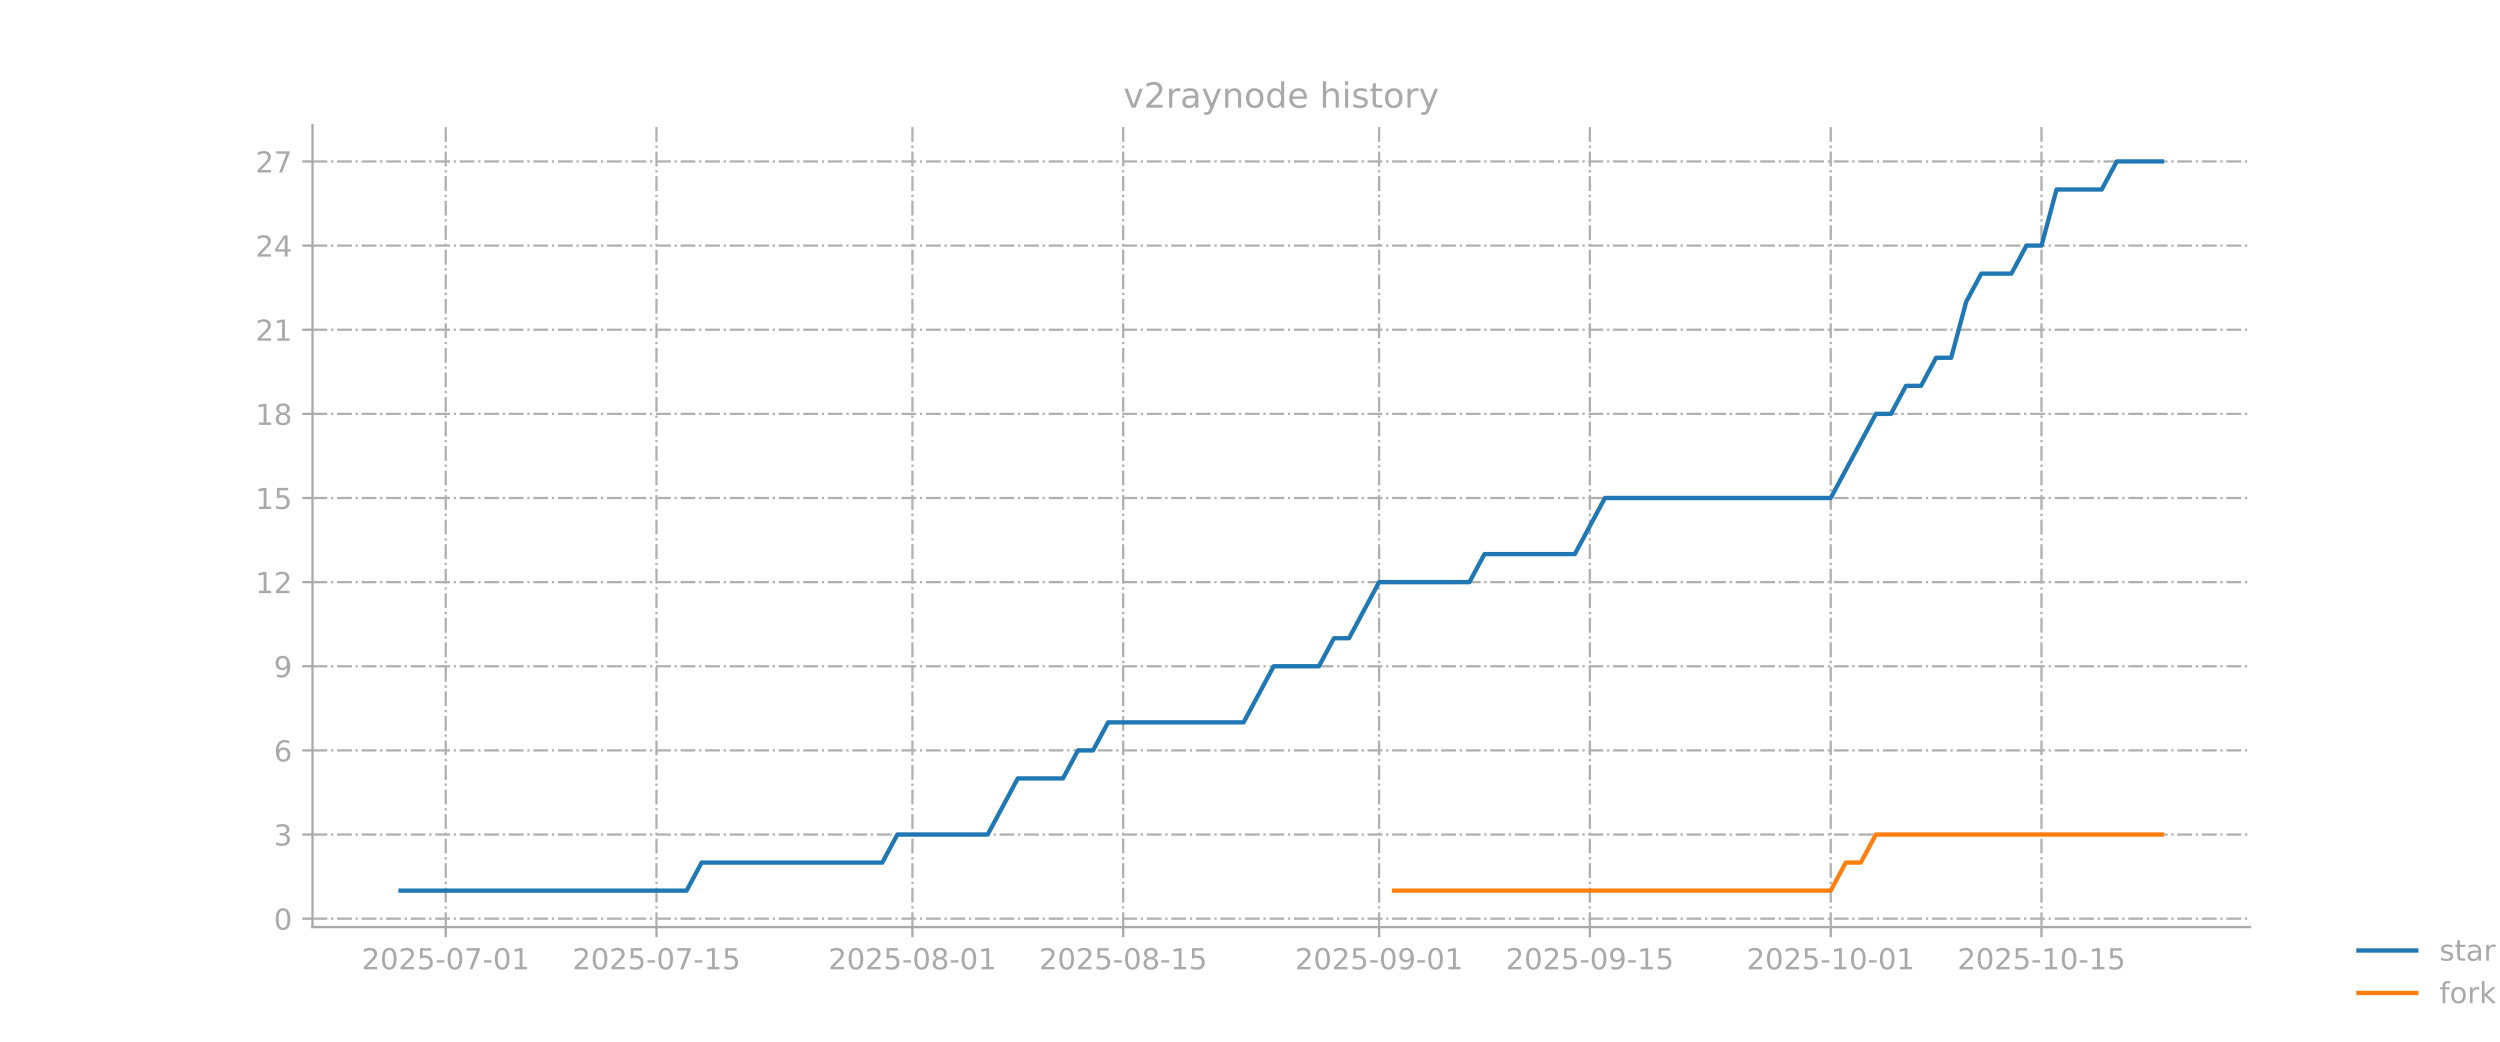
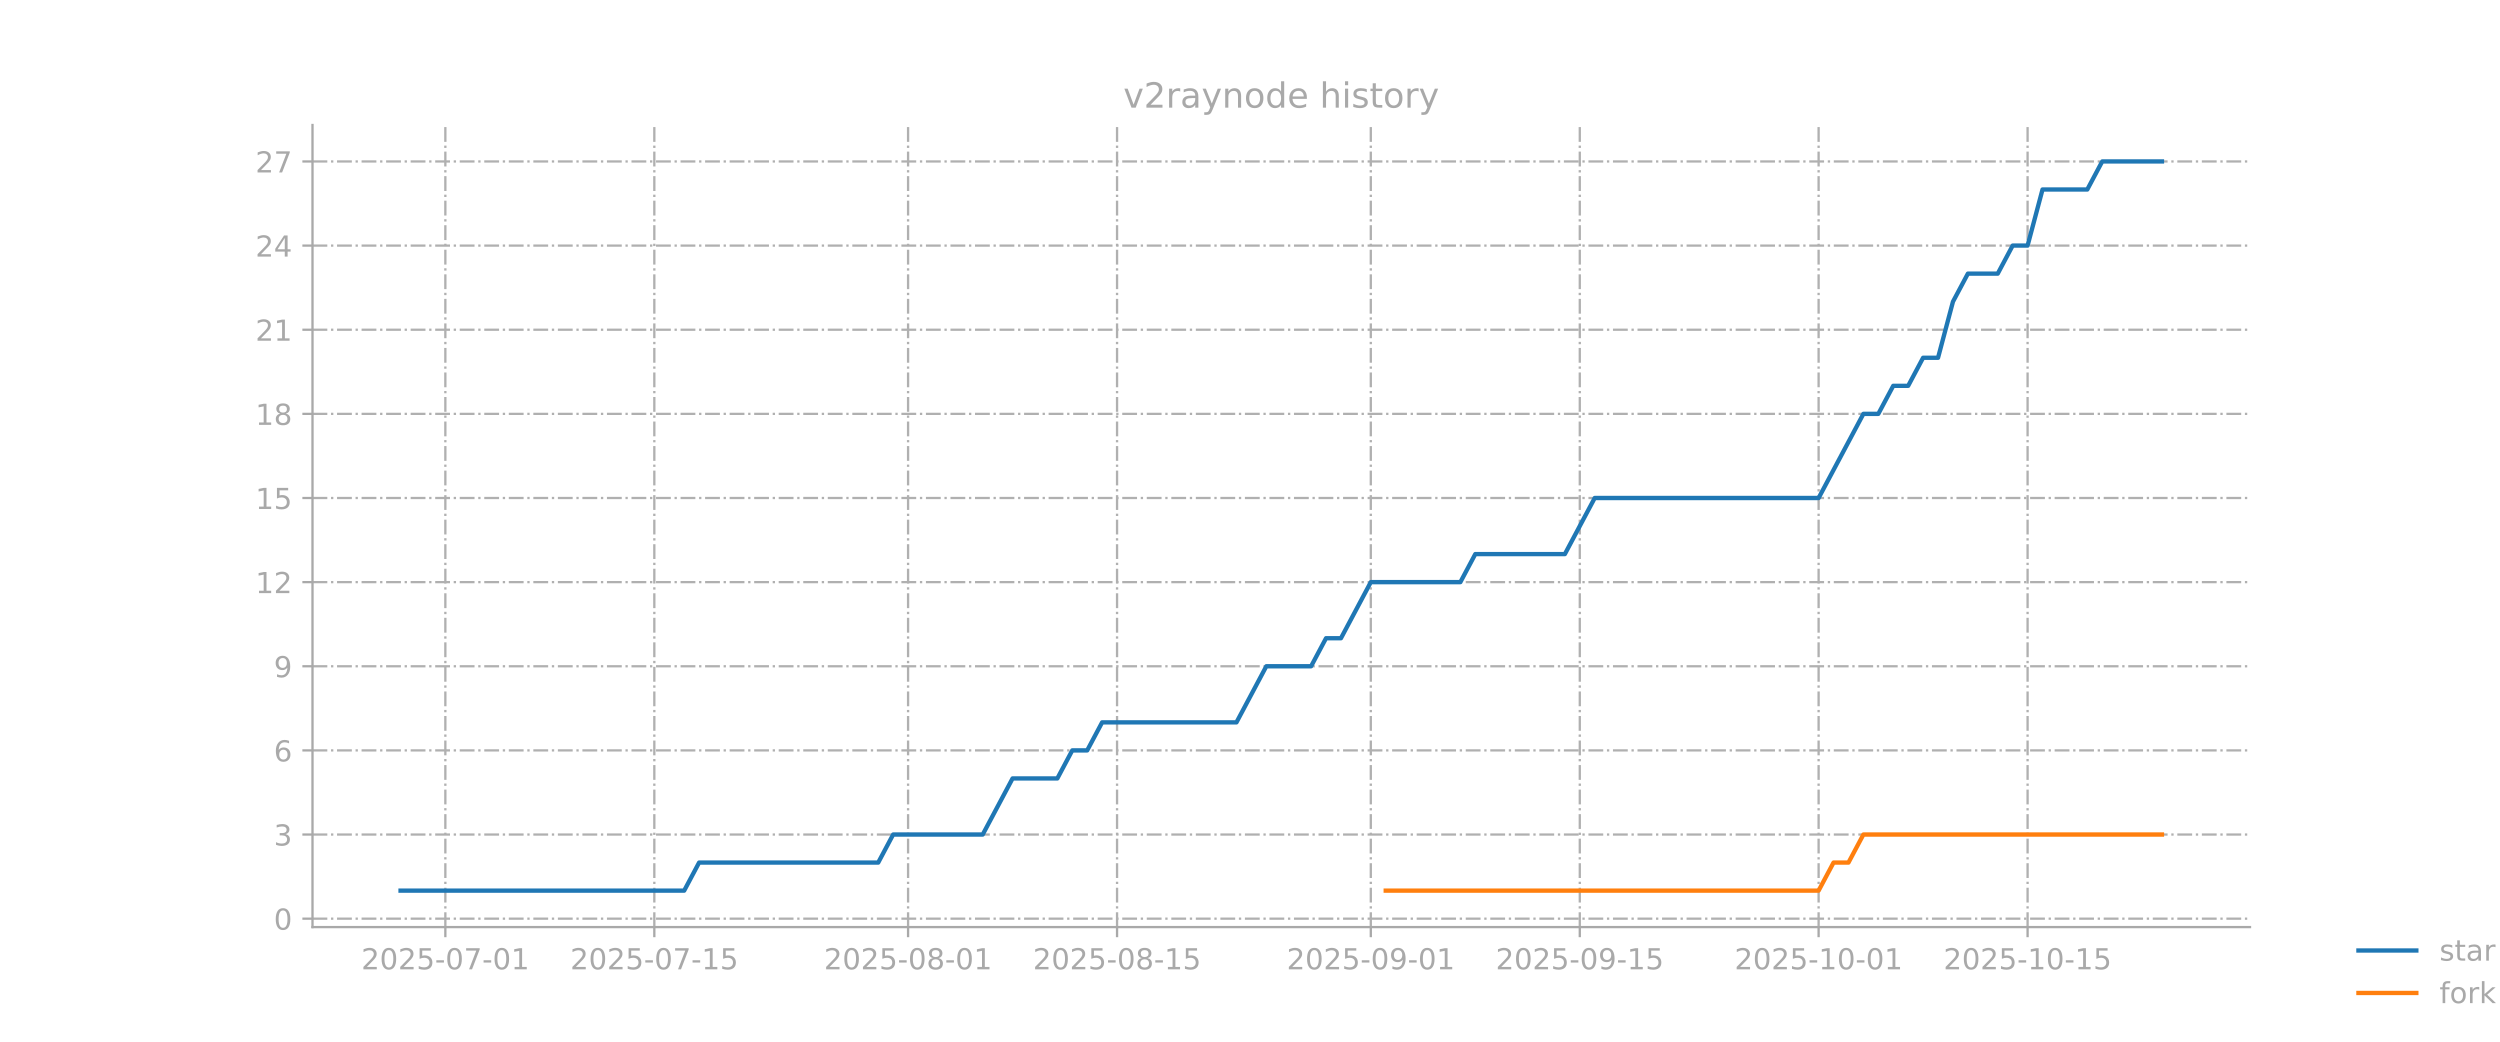
<svg xmlns="http://www.w3.org/2000/svg" xmlns:xlink="http://www.w3.org/1999/xlink" width="864pt" height="360pt" viewBox="0 0 864 360" version="1.1">
  <defs>
    <style type="text/css">*{stroke-linejoin: round; stroke-linecap: butt}</style>
  </defs>
  <g id="figure_1">
    <g id="patch_1">
      <path d="M 0 360  L 864 360  L 864 0  L 0 0  L 0 360  z " style="fill: none; opacity: 0" />
    </g>
    <g id="axes_1">
      <g id="patch_2">
        <path d="M 108 320.4  L 777.6 320.4  L 777.6 43.2  L 108 43.2  L 108 320.4  z " style="fill: none; opacity: 0" />
      </g>
      <g id="matplotlib.axis_1">
        <g id="xtick_1">
          <g id="line2d_1">
-             <path d="M 154.045 320.4  L 154.045 43.2  " clip-path="url(#pc4dfa90e7a)" style="fill: none; stroke-dasharray: 5.12,1.28,0.8,1.28; stroke-dashoffset: 0; stroke: #b0b0b0; stroke-width: 0.8" />
+             <path d="M 153.912 320.4  L 153.912 43.2  " clip-path="url(#pee0050622f)" style="fill: none; stroke-dasharray: 5.12,1.28,0.8,1.28; stroke-dashoffset: 0; stroke: #b0b0b0; stroke-width: 0.8" />
          </g>
          <g id="line2d_2">
            <defs>
-               <path id="mb4a53b873e" d="M 0 0  L 0 3.5  " style="stroke: #a9a9a9; stroke-width: 0.8" />
+               <path id="m7ecd012c41" d="M 0 0  L 0 3.5  " style="stroke: #a9a9a9; stroke-width: 0.8" />
            </defs>
            <g>
-               <use xlink:href="#mb4a53b873e" x="154.045" y="320.4" style="fill: #a9a9a9; stroke: #a9a9a9; stroke-width: 0.8" />
+               <use xlink:href="#m7ecd012c41" x="153.912" y="320.4" style="fill: #a9a9a9; stroke: #a9a9a9; stroke-width: 0.8" />
            </g>
          </g>
          <g id="text_1">
-             <g style="fill: #a9a9a9" transform="translate(124.9869 334.9984) scale(0.1 -0.1)">
+             <g style="fill: #a9a9a9" transform="translate(124.8547 334.9984) scale(0.1 -0.1)">
              <defs>
                <path id="DejaVuSans-32" d="M 1228 531  L 3431 531  L 3431 0  L 469 0  L 469 531  Q 828 903 1448 1529  Q 2069 2156 2228 2338  Q 2531 2678 2651 2914  Q 2772 3150 2772 3378  Q 2772 3750 2511 3984  Q 2250 4219 1831 4219  Q 1534 4219 1204 4116  Q 875 4013 500 3803  L 500 4441  Q 881 4594 1212 4672  Q 1544 4750 1819 4750  Q 2544 4750 2975 4387  Q 3406 4025 3406 3419  Q 3406 3131 3298 2873  Q 3191 2616 2906 2266  Q 2828 2175 2409 1742  Q 1991 1309 1228 531  z " transform="scale(0.015625)" />
                <path id="DejaVuSans-30" d="M 2034 4250  Q 1547 4250 1301 3770  Q 1056 3291 1056 2328  Q 1056 1369 1301 889  Q 1547 409 2034 409  Q 2525 409 2770 889  Q 3016 1369 3016 2328  Q 3016 3291 2770 3770  Q 2525 4250 2034 4250  z M 2034 4750  Q 2819 4750 3233 4129  Q 3647 3509 3647 2328  Q 3647 1150 3233 529  Q 2819 -91 2034 -91  Q 1250 -91 836 529  Q 422 1150 422 2328  Q 422 3509 836 4129  Q 1250 4750 2034 4750  z " transform="scale(0.015625)" />
                <path id="DejaVuSans-35" d="M 691 4666  L 3169 4666  L 3169 4134  L 1269 4134  L 1269 2991  Q 1406 3038 1543 3061  Q 1681 3084 1819 3084  Q 2600 3084 3056 2656  Q 3513 2228 3513 1497  Q 3513 744 3044 326  Q 2575 -91 1722 -91  Q 1428 -91 1123 -41  Q 819 9 494 109  L 494 744  Q 775 591 1075 516  Q 1375 441 1709 441  Q 2250 441 2565 725  Q 2881 1009 2881 1497  Q 2881 1984 2565 2268  Q 2250 2553 1709 2553  Q 1456 2553 1204 2497  Q 953 2441 691 2322  L 691 4666  z " transform="scale(0.015625)" />
                <path id="DejaVuSans-2d" d="M 313 2009  L 1997 2009  L 1997 1497  L 313 1497  L 313 2009  z " transform="scale(0.015625)" />
                <path id="DejaVuSans-37" d="M 525 4666  L 3525 4666  L 3525 4397  L 1831 0  L 1172 0  L 2766 4134  L 525 4134  L 525 4666  z " transform="scale(0.015625)" />
                <path id="DejaVuSans-31" d="M 794 531  L 1825 531  L 1825 4091  L 703 3866  L 703 4441  L 1819 4666  L 2450 4666  L 2450 531  L 3481 531  L 3481 0  L 794 0  L 794 531  z " transform="scale(0.015625)" />
              </defs>
              <use xlink:href="#DejaVuSans-32" />
              <use xlink:href="#DejaVuSans-30" transform="translate(63.62305 0)" />
              <use xlink:href="#DejaVuSans-32" transform="translate(127.2461 0)" />
              <use xlink:href="#DejaVuSans-35" transform="translate(190.8691 0)" />
              <use xlink:href="#DejaVuSans-2d" transform="translate(254.4922 0)" />
              <use xlink:href="#DejaVuSans-30" transform="translate(290.5762 0)" />
              <use xlink:href="#DejaVuSans-37" transform="translate(354.1992 0)" />
              <use xlink:href="#DejaVuSans-2d" transform="translate(417.8223 0)" />
              <use xlink:href="#DejaVuSans-30" transform="translate(453.9062 0)" />
              <use xlink:href="#DejaVuSans-31" transform="translate(517.5293 0)" />
            </g>
          </g>
        </g>
        <g id="xtick_2">
          <g id="line2d_3">
-             <path d="M 226.884 320.4  L 226.884 43.2  " clip-path="url(#pc4dfa90e7a)" style="fill: none; stroke-dasharray: 5.12,1.28,0.8,1.28; stroke-dashoffset: 0; stroke: #b0b0b0; stroke-width: 0.8" />
+             <path d="M 226.134 320.4  L 226.134 43.2  " clip-path="url(#pee0050622f)" style="fill: none; stroke-dasharray: 5.12,1.28,0.8,1.28; stroke-dashoffset: 0; stroke: #b0b0b0; stroke-width: 0.8" />
          </g>
          <g id="line2d_4">
            <g>
-               <use xlink:href="#mb4a53b873e" x="226.884" y="320.4" style="fill: #a9a9a9; stroke: #a9a9a9; stroke-width: 0.8" />
+               <use xlink:href="#m7ecd012c41" x="226.134" y="320.4" style="fill: #a9a9a9; stroke: #a9a9a9; stroke-width: 0.8" />
            </g>
          </g>
          <g id="text_2">
-             <g style="fill: #a9a9a9" transform="translate(197.8261 334.9984) scale(0.1 -0.1)">
+             <g style="fill: #a9a9a9" transform="translate(197.0765 334.9984) scale(0.1 -0.1)">
              <use xlink:href="#DejaVuSans-32" />
              <use xlink:href="#DejaVuSans-30" transform="translate(63.62305 0)" />
              <use xlink:href="#DejaVuSans-32" transform="translate(127.2461 0)" />
              <use xlink:href="#DejaVuSans-35" transform="translate(190.8691 0)" />
              <use xlink:href="#DejaVuSans-2d" transform="translate(254.4922 0)" />
              <use xlink:href="#DejaVuSans-30" transform="translate(290.5762 0)" />
              <use xlink:href="#DejaVuSans-37" transform="translate(354.1992 0)" />
              <use xlink:href="#DejaVuSans-2d" transform="translate(417.8223 0)" />
              <use xlink:href="#DejaVuSans-31" transform="translate(453.9062 0)" />
              <use xlink:href="#DejaVuSans-35" transform="translate(517.5293 0)" />
            </g>
          </g>
        </g>
        <g id="xtick_3">
          <g id="line2d_5">
-             <path d="M 315.331 320.4  L 315.331 43.2  " clip-path="url(#pc4dfa90e7a)" style="fill: none; stroke-dasharray: 5.12,1.28,0.8,1.28; stroke-dashoffset: 0; stroke: #b0b0b0; stroke-width: 0.8" />
+             <path d="M 313.832 320.4  L 313.832 43.2  " clip-path="url(#pee0050622f)" style="fill: none; stroke-dasharray: 5.12,1.28,0.8,1.28; stroke-dashoffset: 0; stroke: #b0b0b0; stroke-width: 0.8" />
          </g>
          <g id="line2d_6">
            <g>
-               <use xlink:href="#mb4a53b873e" x="315.331" y="320.4" style="fill: #a9a9a9; stroke: #a9a9a9; stroke-width: 0.8" />
+               <use xlink:href="#m7ecd012c41" x="313.832" y="320.4" style="fill: #a9a9a9; stroke: #a9a9a9; stroke-width: 0.8" />
            </g>
          </g>
          <g id="text_3">
-             <g style="fill: #a9a9a9" transform="translate(286.2737 334.9984) scale(0.1 -0.1)">
+             <g style="fill: #a9a9a9" transform="translate(284.7745 334.9984) scale(0.1 -0.1)">
              <defs>
                <path id="DejaVuSans-38" d="M 2034 2216  Q 1584 2216 1326 1975  Q 1069 1734 1069 1313  Q 1069 891 1326 650  Q 1584 409 2034 409  Q 2484 409 2743 651  Q 3003 894 3003 1313  Q 3003 1734 2745 1975  Q 2488 2216 2034 2216  z M 1403 2484  Q 997 2584 770 2862  Q 544 3141 544 3541  Q 544 4100 942 4425  Q 1341 4750 2034 4750  Q 2731 4750 3128 4425  Q 3525 4100 3525 3541  Q 3525 3141 3298 2862  Q 3072 2584 2669 2484  Q 3125 2378 3379 2068  Q 3634 1759 3634 1313  Q 3634 634 3220 271  Q 2806 -91 2034 -91  Q 1263 -91 848 271  Q 434 634 434 1313  Q 434 1759 690 2068  Q 947 2378 1403 2484  z M 1172 3481  Q 1172 3119 1398 2916  Q 1625 2713 2034 2713  Q 2441 2713 2670 2916  Q 2900 3119 2900 3481  Q 2900 3844 2670 4047  Q 2441 4250 2034 4250  Q 1625 4250 1398 4047  Q 1172 3844 1172 3481  z " transform="scale(0.015625)" />
              </defs>
              <use xlink:href="#DejaVuSans-32" />
              <use xlink:href="#DejaVuSans-30" transform="translate(63.62305 0)" />
              <use xlink:href="#DejaVuSans-32" transform="translate(127.2461 0)" />
              <use xlink:href="#DejaVuSans-35" transform="translate(190.8691 0)" />
              <use xlink:href="#DejaVuSans-2d" transform="translate(254.4922 0)" />
              <use xlink:href="#DejaVuSans-30" transform="translate(290.5762 0)" />
              <use xlink:href="#DejaVuSans-38" transform="translate(354.1992 0)" />
              <use xlink:href="#DejaVuSans-2d" transform="translate(417.8223 0)" />
              <use xlink:href="#DejaVuSans-30" transform="translate(453.9062 0)" />
              <use xlink:href="#DejaVuSans-31" transform="translate(517.5293 0)" />
            </g>
          </g>
        </g>
        <g id="xtick_4">
          <g id="line2d_7">
-             <path d="M 388.171 320.4  L 388.171 43.2  " clip-path="url(#pc4dfa90e7a)" style="fill: none; stroke-dasharray: 5.12,1.28,0.8,1.28; stroke-dashoffset: 0; stroke: #b0b0b0; stroke-width: 0.8" />
+             <path d="M 386.054 320.4  L 386.054 43.2  " clip-path="url(#pee0050622f)" style="fill: none; stroke-dasharray: 5.12,1.28,0.8,1.28; stroke-dashoffset: 0; stroke: #b0b0b0; stroke-width: 0.8" />
          </g>
          <g id="line2d_8">
            <g>
-               <use xlink:href="#mb4a53b873e" x="388.171" y="320.4" style="fill: #a9a9a9; stroke: #a9a9a9; stroke-width: 0.8" />
+               <use xlink:href="#m7ecd012c41" x="386.054" y="320.4" style="fill: #a9a9a9; stroke: #a9a9a9; stroke-width: 0.8" />
            </g>
          </g>
          <g id="text_4">
-             <g style="fill: #a9a9a9" transform="translate(359.1128 334.9984) scale(0.1 -0.1)">
+             <g style="fill: #a9a9a9" transform="translate(356.9964 334.9984) scale(0.1 -0.1)">
              <use xlink:href="#DejaVuSans-32" />
              <use xlink:href="#DejaVuSans-30" transform="translate(63.62305 0)" />
              <use xlink:href="#DejaVuSans-32" transform="translate(127.2461 0)" />
              <use xlink:href="#DejaVuSans-35" transform="translate(190.8691 0)" />
              <use xlink:href="#DejaVuSans-2d" transform="translate(254.4922 0)" />
              <use xlink:href="#DejaVuSans-30" transform="translate(290.5762 0)" />
              <use xlink:href="#DejaVuSans-38" transform="translate(354.1992 0)" />
              <use xlink:href="#DejaVuSans-2d" transform="translate(417.8223 0)" />
              <use xlink:href="#DejaVuSans-31" transform="translate(453.9062 0)" />
              <use xlink:href="#DejaVuSans-35" transform="translate(517.5293 0)" />
            </g>
          </g>
        </g>
        <g id="xtick_5">
          <g id="line2d_9">
-             <path d="M 476.618 320.4  L 476.618 43.2  " clip-path="url(#pc4dfa90e7a)" style="fill: none; stroke-dasharray: 5.12,1.28,0.8,1.28; stroke-dashoffset: 0; stroke: #b0b0b0; stroke-width: 0.8" />
+             <path d="M 473.752 320.4  L 473.752 43.2  " clip-path="url(#pee0050622f)" style="fill: none; stroke-dasharray: 5.12,1.28,0.8,1.28; stroke-dashoffset: 0; stroke: #b0b0b0; stroke-width: 0.8" />
          </g>
          <g id="line2d_10">
            <g>
-               <use xlink:href="#mb4a53b873e" x="476.618" y="320.4" style="fill: #a9a9a9; stroke: #a9a9a9; stroke-width: 0.8" />
+               <use xlink:href="#m7ecd012c41" x="473.752" y="320.4" style="fill: #a9a9a9; stroke: #a9a9a9; stroke-width: 0.8" />
            </g>
          </g>
          <g id="text_5">
-             <g style="fill: #a9a9a9" transform="translate(447.5604 334.9984) scale(0.1 -0.1)">
+             <g style="fill: #a9a9a9" transform="translate(444.6944 334.9984) scale(0.1 -0.1)">
              <defs>
                <path id="DejaVuSans-39" d="M 703 97  L 703 672  Q 941 559 1184 500  Q 1428 441 1663 441  Q 2288 441 2617 861  Q 2947 1281 2994 2138  Q 2813 1869 2534 1725  Q 2256 1581 1919 1581  Q 1219 1581 811 2004  Q 403 2428 403 3163  Q 403 3881 828 4315  Q 1253 4750 1959 4750  Q 2769 4750 3195 4129  Q 3622 3509 3622 2328  Q 3622 1225 3098 567  Q 2575 -91 1691 -91  Q 1453 -91 1209 -44  Q 966 3 703 97  z M 1959 2075  Q 2384 2075 2632 2365  Q 2881 2656 2881 3163  Q 2881 3666 2632 3958  Q 2384 4250 1959 4250  Q 1534 4250 1286 3958  Q 1038 3666 1038 3163  Q 1038 2656 1286 2365  Q 1534 2075 1959 2075  z " transform="scale(0.015625)" />
              </defs>
              <use xlink:href="#DejaVuSans-32" />
              <use xlink:href="#DejaVuSans-30" transform="translate(63.62305 0)" />
              <use xlink:href="#DejaVuSans-32" transform="translate(127.2461 0)" />
              <use xlink:href="#DejaVuSans-35" transform="translate(190.8691 0)" />
              <use xlink:href="#DejaVuSans-2d" transform="translate(254.4922 0)" />
              <use xlink:href="#DejaVuSans-30" transform="translate(290.5762 0)" />
              <use xlink:href="#DejaVuSans-39" transform="translate(354.1992 0)" />
              <use xlink:href="#DejaVuSans-2d" transform="translate(417.8223 0)" />
              <use xlink:href="#DejaVuSans-30" transform="translate(453.9062 0)" />
              <use xlink:href="#DejaVuSans-31" transform="translate(517.5293 0)" />
            </g>
          </g>
        </g>
        <g id="xtick_6">
          <g id="line2d_11">
-             <path d="M 549.457 320.4  L 549.457 43.2  " clip-path="url(#pc4dfa90e7a)" style="fill: none; stroke-dasharray: 5.12,1.28,0.8,1.28; stroke-dashoffset: 0; stroke: #b0b0b0; stroke-width: 0.8" />
+             <path d="M 545.974 320.4  L 545.974 43.2  " clip-path="url(#pee0050622f)" style="fill: none; stroke-dasharray: 5.12,1.28,0.8,1.28; stroke-dashoffset: 0; stroke: #b0b0b0; stroke-width: 0.8" />
          </g>
          <g id="line2d_12">
            <g>
-               <use xlink:href="#mb4a53b873e" x="549.457" y="320.4" style="fill: #a9a9a9; stroke: #a9a9a9; stroke-width: 0.8" />
+               <use xlink:href="#m7ecd012c41" x="545.974" y="320.4" style="fill: #a9a9a9; stroke: #a9a9a9; stroke-width: 0.8" />
            </g>
          </g>
          <g id="text_6">
-             <g style="fill: #a9a9a9" transform="translate(520.3995 334.9984) scale(0.1 -0.1)">
+             <g style="fill: #a9a9a9" transform="translate(516.9163 334.9984) scale(0.1 -0.1)">
              <use xlink:href="#DejaVuSans-32" />
              <use xlink:href="#DejaVuSans-30" transform="translate(63.62305 0)" />
              <use xlink:href="#DejaVuSans-32" transform="translate(127.2461 0)" />
              <use xlink:href="#DejaVuSans-35" transform="translate(190.8691 0)" />
              <use xlink:href="#DejaVuSans-2d" transform="translate(254.4922 0)" />
              <use xlink:href="#DejaVuSans-30" transform="translate(290.5762 0)" />
              <use xlink:href="#DejaVuSans-39" transform="translate(354.1992 0)" />
              <use xlink:href="#DejaVuSans-2d" transform="translate(417.8223 0)" />
              <use xlink:href="#DejaVuSans-31" transform="translate(453.9062 0)" />
              <use xlink:href="#DejaVuSans-35" transform="translate(517.5293 0)" />
            </g>
          </g>
        </g>
        <g id="xtick_7">
          <g id="line2d_13">
-             <path d="M 632.702 320.4  L 632.702 43.2  " clip-path="url(#pc4dfa90e7a)" style="fill: none; stroke-dasharray: 5.12,1.28,0.8,1.28; stroke-dashoffset: 0; stroke: #b0b0b0; stroke-width: 0.8" />
+             <path d="M 628.513 320.4  L 628.513 43.2  " clip-path="url(#pee0050622f)" style="fill: none; stroke-dasharray: 5.12,1.28,0.8,1.28; stroke-dashoffset: 0; stroke: #b0b0b0; stroke-width: 0.8" />
          </g>
          <g id="line2d_14">
            <g>
-               <use xlink:href="#mb4a53b873e" x="632.702" y="320.4" style="fill: #a9a9a9; stroke: #a9a9a9; stroke-width: 0.8" />
+               <use xlink:href="#m7ecd012c41" x="628.513" y="320.4" style="fill: #a9a9a9; stroke: #a9a9a9; stroke-width: 0.8" />
            </g>
          </g>
          <g id="text_7">
-             <g style="fill: #a9a9a9" transform="translate(603.6443 334.9984) scale(0.1 -0.1)">
+             <g style="fill: #a9a9a9" transform="translate(599.4556 334.9984) scale(0.1 -0.1)">
              <use xlink:href="#DejaVuSans-32" />
              <use xlink:href="#DejaVuSans-30" transform="translate(63.62305 0)" />
              <use xlink:href="#DejaVuSans-32" transform="translate(127.2461 0)" />
              <use xlink:href="#DejaVuSans-35" transform="translate(190.8691 0)" />
              <use xlink:href="#DejaVuSans-2d" transform="translate(254.4922 0)" />
              <use xlink:href="#DejaVuSans-31" transform="translate(290.5762 0)" />
              <use xlink:href="#DejaVuSans-30" transform="translate(354.1992 0)" />
              <use xlink:href="#DejaVuSans-2d" transform="translate(417.8223 0)" />
              <use xlink:href="#DejaVuSans-30" transform="translate(453.9062 0)" />
              <use xlink:href="#DejaVuSans-31" transform="translate(517.5293 0)" />
            </g>
          </g>
        </g>
        <g id="xtick_8">
          <g id="line2d_15">
-             <path d="M 705.541 320.4  L 705.541 43.2  " clip-path="url(#pc4dfa90e7a)" style="fill: none; stroke-dasharray: 5.12,1.28,0.8,1.28; stroke-dashoffset: 0; stroke: #b0b0b0; stroke-width: 0.8" />
+             <path d="M 700.735 320.4  L 700.735 43.2  " clip-path="url(#pee0050622f)" style="fill: none; stroke-dasharray: 5.12,1.28,0.8,1.28; stroke-dashoffset: 0; stroke: #b0b0b0; stroke-width: 0.8" />
          </g>
          <g id="line2d_16">
            <g>
-               <use xlink:href="#mb4a53b873e" x="705.541" y="320.4" style="fill: #a9a9a9; stroke: #a9a9a9; stroke-width: 0.8" />
+               <use xlink:href="#m7ecd012c41" x="700.735" y="320.4" style="fill: #a9a9a9; stroke: #a9a9a9; stroke-width: 0.8" />
            </g>
          </g>
          <g id="text_8">
-             <g style="fill: #a9a9a9" transform="translate(676.4834 334.9984) scale(0.1 -0.1)">
+             <g style="fill: #a9a9a9" transform="translate(671.6775 334.9984) scale(0.1 -0.1)">
              <use xlink:href="#DejaVuSans-32" />
              <use xlink:href="#DejaVuSans-30" transform="translate(63.62305 0)" />
              <use xlink:href="#DejaVuSans-32" transform="translate(127.2461 0)" />
              <use xlink:href="#DejaVuSans-35" transform="translate(190.8691 0)" />
              <use xlink:href="#DejaVuSans-2d" transform="translate(254.4922 0)" />
              <use xlink:href="#DejaVuSans-31" transform="translate(290.5762 0)" />
              <use xlink:href="#DejaVuSans-30" transform="translate(354.1992 0)" />
              <use xlink:href="#DejaVuSans-2d" transform="translate(417.8223 0)" />
              <use xlink:href="#DejaVuSans-31" transform="translate(453.9062 0)" />
              <use xlink:href="#DejaVuSans-35" transform="translate(517.5293 0)" />
            </g>
          </g>
        </g>
      </g>
      <g id="matplotlib.axis_2">
        <g id="ytick_1">
          <g id="line2d_17">
-             <path d="M 108 317.492  L 777.6 317.492  " clip-path="url(#pc4dfa90e7a)" style="fill: none; stroke-dasharray: 5.12,1.28,0.8,1.28; stroke-dashoffset: 0; stroke: #b0b0b0; stroke-width: 0.8" />
+             <path d="M 108 317.492  L 777.6 317.492  " clip-path="url(#pee0050622f)" style="fill: none; stroke-dasharray: 5.12,1.28,0.8,1.28; stroke-dashoffset: 0; stroke: #b0b0b0; stroke-width: 0.8" />
          </g>
          <g id="line2d_18">
            <defs>
-               <path id="m9a4c1bfbc4" d="M 0 0  L -3.5 0  " style="stroke: #a9a9a9; stroke-width: 0.8" />
+               <path id="ma169a716e3" d="M 0 0  L -3.5 0  " style="stroke: #a9a9a9; stroke-width: 0.8" />
            </defs>
            <g>
-               <use xlink:href="#m9a4c1bfbc4" x="108" y="317.492" style="fill: #a9a9a9; stroke: #a9a9a9; stroke-width: 0.8" />
+               <use xlink:href="#ma169a716e3" x="108" y="317.492" style="fill: #a9a9a9; stroke: #a9a9a9; stroke-width: 0.8" />
            </g>
          </g>
          <g id="text_9">
            <g style="fill: #a9a9a9" transform="translate(94.6375 321.2915) scale(0.1 -0.1)">
              <use xlink:href="#DejaVuSans-30" />
            </g>
          </g>
        </g>
        <g id="ytick_2">
          <g id="line2d_19">
-             <path d="M 108 288.415  L 777.6 288.415  " clip-path="url(#pc4dfa90e7a)" style="fill: none; stroke-dasharray: 5.12,1.28,0.8,1.28; stroke-dashoffset: 0; stroke: #b0b0b0; stroke-width: 0.8" />
+             <path d="M 108 288.415  L 777.6 288.415  " clip-path="url(#pee0050622f)" style="fill: none; stroke-dasharray: 5.12,1.28,0.8,1.28; stroke-dashoffset: 0; stroke: #b0b0b0; stroke-width: 0.8" />
          </g>
          <g id="line2d_20">
            <g>
-               <use xlink:href="#m9a4c1bfbc4" x="108" y="288.415" style="fill: #a9a9a9; stroke: #a9a9a9; stroke-width: 0.8" />
+               <use xlink:href="#ma169a716e3" x="108" y="288.415" style="fill: #a9a9a9; stroke: #a9a9a9; stroke-width: 0.8" />
            </g>
          </g>
          <g id="text_10">
            <g style="fill: #a9a9a9" transform="translate(94.6375 292.2146) scale(0.1 -0.1)">
              <defs>
                <path id="DejaVuSans-33" d="M 2597 2516  Q 3050 2419 3304 2112  Q 3559 1806 3559 1356  Q 3559 666 3084 287  Q 2609 -91 1734 -91  Q 1441 -91 1130 -33  Q 819 25 488 141  L 488 750  Q 750 597 1062 519  Q 1375 441 1716 441  Q 2309 441 2620 675  Q 2931 909 2931 1356  Q 2931 1769 2642 2001  Q 2353 2234 1838 2234  L 1294 2234  L 1294 2753  L 1863 2753  Q 2328 2753 2575 2939  Q 2822 3125 2822 3475  Q 2822 3834 2567 4026  Q 2313 4219 1838 4219  Q 1578 4219 1281 4162  Q 984 4106 628 3988  L 628 4550  Q 988 4650 1302 4700  Q 1616 4750 1894 4750  Q 2613 4750 3031 4423  Q 3450 4097 3450 3541  Q 3450 3153 3228 2886  Q 3006 2619 2597 2516  z " transform="scale(0.015625)" />
              </defs>
              <use xlink:href="#DejaVuSans-33" />
            </g>
          </g>
        </g>
        <g id="ytick_3">
          <g id="line2d_21">
-             <path d="M 108 259.338  L 777.6 259.338  " clip-path="url(#pc4dfa90e7a)" style="fill: none; stroke-dasharray: 5.12,1.28,0.8,1.28; stroke-dashoffset: 0; stroke: #b0b0b0; stroke-width: 0.8" />
+             <path d="M 108 259.338  L 777.6 259.338  " clip-path="url(#pee0050622f)" style="fill: none; stroke-dasharray: 5.12,1.28,0.8,1.28; stroke-dashoffset: 0; stroke: #b0b0b0; stroke-width: 0.8" />
          </g>
          <g id="line2d_22">
            <g>
-               <use xlink:href="#m9a4c1bfbc4" x="108" y="259.338" style="fill: #a9a9a9; stroke: #a9a9a9; stroke-width: 0.8" />
+               <use xlink:href="#ma169a716e3" x="108" y="259.338" style="fill: #a9a9a9; stroke: #a9a9a9; stroke-width: 0.8" />
            </g>
          </g>
          <g id="text_11">
            <g style="fill: #a9a9a9" transform="translate(94.6375 263.1377) scale(0.1 -0.1)">
              <defs>
                <path id="DejaVuSans-36" d="M 2113 2584  Q 1688 2584 1439 2293  Q 1191 2003 1191 1497  Q 1191 994 1439 701  Q 1688 409 2113 409  Q 2538 409 2786 701  Q 3034 994 3034 1497  Q 3034 2003 2786 2293  Q 2538 2584 2113 2584  z M 3366 4563  L 3366 3988  Q 3128 4100 2886 4159  Q 2644 4219 2406 4219  Q 1781 4219 1451 3797  Q 1122 3375 1075 2522  Q 1259 2794 1537 2939  Q 1816 3084 2150 3084  Q 2853 3084 3261 2657  Q 3669 2231 3669 1497  Q 3669 778 3244 343  Q 2819 -91 2113 -91  Q 1303 -91 875 529  Q 447 1150 447 2328  Q 447 3434 972 4092  Q 1497 4750 2381 4750  Q 2619 4750 2861 4703  Q 3103 4656 3366 4563  z " transform="scale(0.015625)" />
              </defs>
              <use xlink:href="#DejaVuSans-36" />
            </g>
          </g>
        </g>
        <g id="ytick_4">
          <g id="line2d_23">
-             <path d="M 108 230.262  L 777.6 230.262  " clip-path="url(#pc4dfa90e7a)" style="fill: none; stroke-dasharray: 5.12,1.28,0.8,1.28; stroke-dashoffset: 0; stroke: #b0b0b0; stroke-width: 0.8" />
+             <path d="M 108 230.262  L 777.6 230.262  " clip-path="url(#pee0050622f)" style="fill: none; stroke-dasharray: 5.12,1.28,0.8,1.28; stroke-dashoffset: 0; stroke: #b0b0b0; stroke-width: 0.8" />
          </g>
          <g id="line2d_24">
            <g>
-               <use xlink:href="#m9a4c1bfbc4" x="108" y="230.262" style="fill: #a9a9a9; stroke: #a9a9a9; stroke-width: 0.8" />
+               <use xlink:href="#ma169a716e3" x="108" y="230.262" style="fill: #a9a9a9; stroke: #a9a9a9; stroke-width: 0.8" />
            </g>
          </g>
          <g id="text_12">
            <g style="fill: #a9a9a9" transform="translate(94.6375 234.0608) scale(0.1 -0.1)">
              <use xlink:href="#DejaVuSans-39" />
            </g>
          </g>
        </g>
        <g id="ytick_5">
          <g id="line2d_25">
-             <path d="M 108 201.185  L 777.6 201.185  " clip-path="url(#pc4dfa90e7a)" style="fill: none; stroke-dasharray: 5.12,1.28,0.8,1.28; stroke-dashoffset: 0; stroke: #b0b0b0; stroke-width: 0.8" />
+             <path d="M 108 201.185  L 777.6 201.185  " clip-path="url(#pee0050622f)" style="fill: none; stroke-dasharray: 5.12,1.28,0.8,1.28; stroke-dashoffset: 0; stroke: #b0b0b0; stroke-width: 0.8" />
          </g>
          <g id="line2d_26">
            <g>
-               <use xlink:href="#m9a4c1bfbc4" x="108" y="201.185" style="fill: #a9a9a9; stroke: #a9a9a9; stroke-width: 0.8" />
+               <use xlink:href="#ma169a716e3" x="108" y="201.185" style="fill: #a9a9a9; stroke: #a9a9a9; stroke-width: 0.8" />
            </g>
          </g>
          <g id="text_13">
            <g style="fill: #a9a9a9" transform="translate(88.275 204.9838) scale(0.1 -0.1)">
              <use xlink:href="#DejaVuSans-31" />
              <use xlink:href="#DejaVuSans-32" transform="translate(63.62305 0)" />
            </g>
          </g>
        </g>
        <g id="ytick_6">
          <g id="line2d_27">
-             <path d="M 108 172.108  L 777.6 172.108  " clip-path="url(#pc4dfa90e7a)" style="fill: none; stroke-dasharray: 5.12,1.28,0.8,1.28; stroke-dashoffset: 0; stroke: #b0b0b0; stroke-width: 0.8" />
+             <path d="M 108 172.108  L 777.6 172.108  " clip-path="url(#pee0050622f)" style="fill: none; stroke-dasharray: 5.12,1.28,0.8,1.28; stroke-dashoffset: 0; stroke: #b0b0b0; stroke-width: 0.8" />
          </g>
          <g id="line2d_28">
            <g>
-               <use xlink:href="#m9a4c1bfbc4" x="108" y="172.108" style="fill: #a9a9a9; stroke: #a9a9a9; stroke-width: 0.8" />
+               <use xlink:href="#ma169a716e3" x="108" y="172.108" style="fill: #a9a9a9; stroke: #a9a9a9; stroke-width: 0.8" />
            </g>
          </g>
          <g id="text_14">
            <g style="fill: #a9a9a9" transform="translate(88.275 175.9069) scale(0.1 -0.1)">
              <use xlink:href="#DejaVuSans-31" />
              <use xlink:href="#DejaVuSans-35" transform="translate(63.62305 0)" />
            </g>
          </g>
        </g>
        <g id="ytick_7">
          <g id="line2d_29">
-             <path d="M 108 143.031  L 777.6 143.031  " clip-path="url(#pc4dfa90e7a)" style="fill: none; stroke-dasharray: 5.12,1.28,0.8,1.28; stroke-dashoffset: 0; stroke: #b0b0b0; stroke-width: 0.8" />
+             <path d="M 108 143.031  L 777.6 143.031  " clip-path="url(#pee0050622f)" style="fill: none; stroke-dasharray: 5.12,1.28,0.8,1.28; stroke-dashoffset: 0; stroke: #b0b0b0; stroke-width: 0.8" />
          </g>
          <g id="line2d_30">
            <g>
-               <use xlink:href="#m9a4c1bfbc4" x="108" y="143.031" style="fill: #a9a9a9; stroke: #a9a9a9; stroke-width: 0.8" />
+               <use xlink:href="#ma169a716e3" x="108" y="143.031" style="fill: #a9a9a9; stroke: #a9a9a9; stroke-width: 0.8" />
            </g>
          </g>
          <g id="text_15">
            <g style="fill: #a9a9a9" transform="translate(88.275 146.83) scale(0.1 -0.1)">
              <use xlink:href="#DejaVuSans-31" />
              <use xlink:href="#DejaVuSans-38" transform="translate(63.62305 0)" />
            </g>
          </g>
        </g>
        <g id="ytick_8">
          <g id="line2d_31">
-             <path d="M 108 113.954  L 777.6 113.954  " clip-path="url(#pc4dfa90e7a)" style="fill: none; stroke-dasharray: 5.12,1.28,0.8,1.28; stroke-dashoffset: 0; stroke: #b0b0b0; stroke-width: 0.8" />
+             <path d="M 108 113.954  L 777.6 113.954  " clip-path="url(#pee0050622f)" style="fill: none; stroke-dasharray: 5.12,1.28,0.8,1.28; stroke-dashoffset: 0; stroke: #b0b0b0; stroke-width: 0.8" />
          </g>
          <g id="line2d_32">
            <g>
-               <use xlink:href="#m9a4c1bfbc4" x="108" y="113.954" style="fill: #a9a9a9; stroke: #a9a9a9; stroke-width: 0.8" />
+               <use xlink:href="#ma169a716e3" x="108" y="113.954" style="fill: #a9a9a9; stroke: #a9a9a9; stroke-width: 0.8" />
            </g>
          </g>
          <g id="text_16">
            <g style="fill: #a9a9a9" transform="translate(88.275 117.7531) scale(0.1 -0.1)">
              <use xlink:href="#DejaVuSans-32" />
              <use xlink:href="#DejaVuSans-31" transform="translate(63.62305 0)" />
            </g>
          </g>
        </g>
        <g id="ytick_9">
          <g id="line2d_33">
-             <path d="M 108 84.877  L 777.6 84.877  " clip-path="url(#pc4dfa90e7a)" style="fill: none; stroke-dasharray: 5.12,1.28,0.8,1.28; stroke-dashoffset: 0; stroke: #b0b0b0; stroke-width: 0.8" />
+             <path d="M 108 84.877  L 777.6 84.877  " clip-path="url(#pee0050622f)" style="fill: none; stroke-dasharray: 5.12,1.28,0.8,1.28; stroke-dashoffset: 0; stroke: #b0b0b0; stroke-width: 0.8" />
          </g>
          <g id="line2d_34">
            <g>
-               <use xlink:href="#m9a4c1bfbc4" x="108" y="84.877" style="fill: #a9a9a9; stroke: #a9a9a9; stroke-width: 0.8" />
+               <use xlink:href="#ma169a716e3" x="108" y="84.877" style="fill: #a9a9a9; stroke: #a9a9a9; stroke-width: 0.8" />
            </g>
          </g>
          <g id="text_17">
            <g style="fill: #a9a9a9" transform="translate(88.275 88.67614) scale(0.1 -0.1)">
              <defs>
                <path id="DejaVuSans-34" d="M 2419 4116  L 825 1625  L 2419 1625  L 2419 4116  z M 2253 4666  L 3047 4666  L 3047 1625  L 3713 1625  L 3713 1100  L 3047 1100  L 3047 0  L 2419 0  L 2419 1100  L 313 1100  L 313 1709  L 2253 4666  z " transform="scale(0.015625)" />
              </defs>
              <use xlink:href="#DejaVuSans-32" />
              <use xlink:href="#DejaVuSans-34" transform="translate(63.62305 0)" />
            </g>
          </g>
        </g>
        <g id="ytick_10">
          <g id="line2d_35">
-             <path d="M 108 55.8  L 777.6 55.8  " clip-path="url(#pc4dfa90e7a)" style="fill: none; stroke-dasharray: 5.12,1.28,0.8,1.28; stroke-dashoffset: 0; stroke: #b0b0b0; stroke-width: 0.8" />
+             <path d="M 108 55.8  L 777.6 55.8  " clip-path="url(#pee0050622f)" style="fill: none; stroke-dasharray: 5.12,1.28,0.8,1.28; stroke-dashoffset: 0; stroke: #b0b0b0; stroke-width: 0.8" />
          </g>
          <g id="line2d_36">
            <g>
-               <use xlink:href="#m9a4c1bfbc4" x="108" y="55.8" style="fill: #a9a9a9; stroke: #a9a9a9; stroke-width: 0.8" />
+               <use xlink:href="#ma169a716e3" x="108" y="55.8" style="fill: #a9a9a9; stroke: #a9a9a9; stroke-width: 0.8" />
            </g>
          </g>
          <g id="text_18">
            <g style="fill: #a9a9a9" transform="translate(88.275 59.59922) scale(0.1 -0.1)">
              <use xlink:href="#DejaVuSans-32" />
              <use xlink:href="#DejaVuSans-37" transform="translate(63.62305 0)" />
            </g>
          </g>
        </g>
      </g>
      <g id="line2d_37">
-         <path d="M 138.436 307.8  L 143.639 307.8  L 148.842 307.8  L 154.045 307.8  L 159.248 307.8  L 164.45 307.8  L 169.653 307.8  L 174.856 307.8  L 180.059 307.8  L 185.262 307.8  L 190.464 307.8  L 195.667 307.8  L 200.87 307.8  L 206.073 307.8  L 211.276 307.8  L 216.478 307.8  L 221.681 307.8  L 226.884 307.8  L 232.087 307.8  L 237.29 307.8  L 242.492 298.108  L 247.695 298.108  L 252.898 298.108  L 258.101 298.108  L 263.303 298.108  L 268.506 298.108  L 273.709 298.108  L 278.912 298.108  L 284.115 298.108  L 289.317 298.108  L 294.52 298.108  L 299.723 298.108  L 304.926 298.108  L 310.129 288.415  L 315.331 288.415  L 320.534 288.415  L 325.737 288.415  L 330.94 288.415  L 336.143 288.415  L 341.345 288.415  L 346.548 278.723  L 351.751 269.031  L 356.954 269.031  L 362.157 269.031  L 367.359 269.031  L 372.562 259.338  L 377.765 259.338  L 382.968 249.646  L 388.171 249.646  L 393.373 249.646  L 398.576 249.646  L 403.779 249.646  L 408.982 249.646  L 414.185 249.646  L 419.387 249.646  L 424.59 249.646  L 429.793 249.646  L 434.996 239.954  L 440.199 230.262  L 445.401 230.262  L 450.604 230.262  L 455.807 230.262  L 461.01 220.569  L 466.213 220.569  L 471.415 210.877  L 476.618 201.185  L 481.821 201.185  L 487.024 201.185  L 492.227 201.185  L 497.429 201.185  L 502.632 201.185  L 507.835 201.185  L 513.038 191.492  L 518.241 191.492  L 523.443 191.492  L 528.646 191.492  L 533.849 191.492  L 539.052 191.492  L 544.255 191.492  L 549.457 181.8  L 554.66 172.108  L 559.863 172.108  L 565.066 172.108  L 570.269 172.108  L 575.471 172.108  L 580.674 172.108  L 585.877 172.108  L 591.08 172.108  L 596.283 172.108  L 601.485 172.108  L 606.688 172.108  L 611.891 172.108  L 617.094 172.108  L 622.297 172.108  L 627.499 172.108  L 632.702 172.108  L 637.905 162.415  L 643.108 152.723  L 648.31 143.031  L 653.513 143.031  L 658.716 133.338  L 663.919 133.338  L 669.122 123.646  L 674.324 123.646  L 679.527 104.262  L 684.73 94.569  L 689.933 94.569  L 695.136 94.569  L 700.338 84.877  L 705.541 84.877  L 710.744 65.492  L 715.947 65.492  L 721.15 65.492  L 726.352 65.492  L 731.555 55.8  L 736.758 55.8  L 741.961 55.8  L 747.164 55.8  " clip-path="url(#pc4dfa90e7a)" style="fill: none; stroke: #1f77b4; stroke-width: 1.5; stroke-linecap: square" />
+         <path d="M 138.436 307.8  L 143.595 307.8  L 148.754 307.8  L 153.912 307.8  L 159.071 307.8  L 164.23 307.8  L 169.389 307.8  L 174.547 307.8  L 179.706 307.8  L 184.865 307.8  L 190.023 307.8  L 195.182 307.8  L 200.341 307.8  L 205.5 307.8  L 210.658 307.8  L 215.817 307.8  L 220.976 307.8  L 226.134 307.8  L 231.293 307.8  L 236.452 307.8  L 241.61 298.108  L 246.769 298.108  L 251.928 298.108  L 257.087 298.108  L 262.245 298.108  L 267.404 298.108  L 272.563 298.108  L 277.721 298.108  L 282.88 298.108  L 288.039 298.108  L 293.198 298.108  L 298.356 298.108  L 303.515 298.108  L 308.674 288.415  L 313.832 288.415  L 318.991 288.415  L 324.15 288.415  L 329.308 288.415  L 334.467 288.415  L 339.626 288.415  L 344.785 278.723  L 349.943 269.031  L 355.102 269.031  L 360.261 269.031  L 365.419 269.031  L 370.578 259.338  L 375.737 259.338  L 380.896 249.646  L 386.054 249.646  L 391.213 249.646  L 396.372 249.646  L 401.53 249.646  L 406.689 249.646  L 411.848 249.646  L 417.006 249.646  L 422.165 249.646  L 427.324 249.646  L 432.483 239.954  L 437.641 230.262  L 442.8 230.262  L 447.959 230.262  L 453.117 230.262  L 458.276 220.569  L 463.435 220.569  L 468.594 210.877  L 473.752 201.185  L 478.911 201.185  L 484.07 201.185  L 489.228 201.185  L 494.387 201.185  L 499.546 201.185  L 504.704 201.185  L 509.863 191.492  L 515.022 191.492  L 520.181 191.492  L 525.339 191.492  L 530.498 191.492  L 535.657 191.492  L 540.815 191.492  L 545.974 181.8  L 551.133 172.108  L 556.292 172.108  L 561.45 172.108  L 566.609 172.108  L 571.768 172.108  L 576.926 172.108  L 582.085 172.108  L 587.244 172.108  L 592.402 172.108  L 597.561 172.108  L 602.72 172.108  L 607.879 172.108  L 613.037 172.108  L 618.196 172.108  L 623.355 172.108  L 628.513 172.108  L 633.672 162.415  L 638.831 152.723  L 643.99 143.031  L 649.148 143.031  L 654.307 133.338  L 659.466 133.338  L 664.624 123.646  L 669.783 123.646  L 674.942 104.262  L 680.1 94.569  L 685.259 94.569  L 690.418 94.569  L 695.577 84.877  L 700.735 84.877  L 705.894 65.492  L 711.053 65.492  L 716.211 65.492  L 721.37 65.492  L 726.529 55.8  L 731.688 55.8  L 736.846 55.8  L 742.005 55.8  L 747.164 55.8  " clip-path="url(#pee0050622f)" style="fill: none; stroke: #1f77b4; stroke-width: 1.5; stroke-linecap: square" />
      </g>
      <g id="line2d_38">
-         <path d="M 481.821 307.8  L 487.024 307.8  L 492.227 307.8  L 497.429 307.8  L 502.632 307.8  L 507.835 307.8  L 513.038 307.8  L 518.241 307.8  L 523.443 307.8  L 528.646 307.8  L 533.849 307.8  L 539.052 307.8  L 544.255 307.8  L 549.457 307.8  L 554.66 307.8  L 559.863 307.8  L 565.066 307.8  L 570.269 307.8  L 575.471 307.8  L 580.674 307.8  L 585.877 307.8  L 591.08 307.8  L 596.283 307.8  L 601.485 307.8  L 606.688 307.8  L 611.891 307.8  L 617.094 307.8  L 622.297 307.8  L 627.499 307.8  L 632.702 307.8  L 637.905 298.108  L 643.108 298.108  L 648.31 288.415  L 653.513 288.415  L 658.716 288.415  L 663.919 288.415  L 669.122 288.415  L 674.324 288.415  L 679.527 288.415  L 684.73 288.415  L 689.933 288.415  L 695.136 288.415  L 700.338 288.415  L 705.541 288.415  L 710.744 288.415  L 715.947 288.415  L 721.15 288.415  L 726.352 288.415  L 731.555 288.415  L 736.758 288.415  L 741.961 288.415  L 747.164 288.415  " clip-path="url(#pc4dfa90e7a)" style="fill: none; stroke: #ff7f0e; stroke-width: 1.5; stroke-linecap: square" />
+         <path d="M 478.911 307.8  L 484.07 307.8  L 489.228 307.8  L 494.387 307.8  L 499.546 307.8  L 504.704 307.8  L 509.863 307.8  L 515.022 307.8  L 520.181 307.8  L 525.339 307.8  L 530.498 307.8  L 535.657 307.8  L 540.815 307.8  L 545.974 307.8  L 551.133 307.8  L 556.292 307.8  L 561.45 307.8  L 566.609 307.8  L 571.768 307.8  L 576.926 307.8  L 582.085 307.8  L 587.244 307.8  L 592.402 307.8  L 597.561 307.8  L 602.72 307.8  L 607.879 307.8  L 613.037 307.8  L 618.196 307.8  L 623.355 307.8  L 628.513 307.8  L 633.672 298.108  L 638.831 298.108  L 643.99 288.415  L 649.148 288.415  L 654.307 288.415  L 659.466 288.415  L 664.624 288.415  L 669.783 288.415  L 674.942 288.415  L 680.1 288.415  L 685.259 288.415  L 690.418 288.415  L 695.577 288.415  L 700.735 288.415  L 705.894 288.415  L 711.053 288.415  L 716.211 288.415  L 721.37 288.415  L 726.529 288.415  L 731.688 288.415  L 736.846 288.415  L 742.005 288.415  L 747.164 288.415  " clip-path="url(#pee0050622f)" style="fill: none; stroke: #ff7f0e; stroke-width: 1.5; stroke-linecap: square" />
      </g>
      <g id="patch_3">
        <path d="M 108 320.4  L 108 43.2  " style="fill: none; stroke: #a9a9a9; stroke-width: 0.8; stroke-linejoin: miter; stroke-linecap: square" />
      </g>
      <g id="patch_4">
        <path d="M 777.6 320.4  L 777.6 43.2  " style="fill: none" />
      </g>
      <g id="patch_5">
        <path d="M 108 320.4  L 777.6 320.4  " style="fill: none; stroke: #a9a9a9; stroke-width: 0.8; stroke-linejoin: miter; stroke-linecap: square" />
      </g>
      <g id="patch_6">
        <path d="M 108 43.2  L 777.6 43.2  " style="fill: none" />
      </g>
      <g id="text_19">
        <g style="fill: #a9a9a9" transform="translate(388.2188 37.2) scale(0.12 -0.12)">
          <defs>
            <path id="DejaVuSans-76" d="M 191 3500  L 800 3500  L 1894 563  L 2988 3500  L 3597 3500  L 2284 0  L 1503 0  L 191 3500  z " transform="scale(0.015625)" />
            <path id="DejaVuSans-72" d="M 2631 2963  Q 2534 3019 2420 3045  Q 2306 3072 2169 3072  Q 1681 3072 1420 2755  Q 1159 2438 1159 1844  L 1159 0  L 581 0  L 581 3500  L 1159 3500  L 1159 2956  Q 1341 3275 1631 3429  Q 1922 3584 2338 3584  Q 2397 3584 2469 3576  Q 2541 3569 2628 3553  L 2631 2963  z " transform="scale(0.015625)" />
            <path id="DejaVuSans-61" d="M 2194 1759  Q 1497 1759 1228 1600  Q 959 1441 959 1056  Q 959 750 1161 570  Q 1363 391 1709 391  Q 2188 391 2477 730  Q 2766 1069 2766 1631  L 2766 1759  L 2194 1759  z M 3341 1997  L 3341 0  L 2766 0  L 2766 531  Q 2569 213 2275 61  Q 1981 -91 1556 -91  Q 1019 -91 701 211  Q 384 513 384 1019  Q 384 1609 779 1909  Q 1175 2209 1959 2209  L 2766 2209  L 2766 2266  Q 2766 2663 2505 2880  Q 2244 3097 1772 3097  Q 1472 3097 1187 3025  Q 903 2953 641 2809  L 641 3341  Q 956 3463 1253 3523  Q 1550 3584 1831 3584  Q 2591 3584 2966 3190  Q 3341 2797 3341 1997  z " transform="scale(0.015625)" />
            <path id="DejaVuSans-79" d="M 2059 -325  Q 1816 -950 1584 -1140  Q 1353 -1331 966 -1331  L 506 -1331  L 506 -850  L 844 -850  Q 1081 -850 1212 -737  Q 1344 -625 1503 -206  L 1606 56  L 191 3500  L 800 3500  L 1894 763  L 2988 3500  L 3597 3500  L 2059 -325  z " transform="scale(0.015625)" />
            <path id="DejaVuSans-6e" d="M 3513 2113  L 3513 0  L 2938 0  L 2938 2094  Q 2938 2591 2744 2837  Q 2550 3084 2163 3084  Q 1697 3084 1428 2787  Q 1159 2491 1159 1978  L 1159 0  L 581 0  L 581 3500  L 1159 3500  L 1159 2956  Q 1366 3272 1645 3428  Q 1925 3584 2291 3584  Q 2894 3584 3203 3211  Q 3513 2838 3513 2113  z " transform="scale(0.015625)" />
            <path id="DejaVuSans-6f" d="M 1959 3097  Q 1497 3097 1228 2736  Q 959 2375 959 1747  Q 959 1119 1226 758  Q 1494 397 1959 397  Q 2419 397 2687 759  Q 2956 1122 2956 1747  Q 2956 2369 2687 2733  Q 2419 3097 1959 3097  z M 1959 3584  Q 2709 3584 3137 3096  Q 3566 2609 3566 1747  Q 3566 888 3137 398  Q 2709 -91 1959 -91  Q 1206 -91 779 398  Q 353 888 353 1747  Q 353 2609 779 3096  Q 1206 3584 1959 3584  z " transform="scale(0.015625)" />
            <path id="DejaVuSans-64" d="M 2906 2969  L 2906 4863  L 3481 4863  L 3481 0  L 2906 0  L 2906 525  Q 2725 213 2448 61  Q 2172 -91 1784 -91  Q 1150 -91 751 415  Q 353 922 353 1747  Q 353 2572 751 3078  Q 1150 3584 1784 3584  Q 2172 3584 2448 3432  Q 2725 3281 2906 2969  z M 947 1747  Q 947 1113 1208 752  Q 1469 391 1925 391  Q 2381 391 2643 752  Q 2906 1113 2906 1747  Q 2906 2381 2643 2742  Q 2381 3103 1925 3103  Q 1469 3103 1208 2742  Q 947 2381 947 1747  z " transform="scale(0.015625)" />
            <path id="DejaVuSans-65" d="M 3597 1894  L 3597 1613  L 953 1613  Q 991 1019 1311 708  Q 1631 397 2203 397  Q 2534 397 2845 478  Q 3156 559 3463 722  L 3463 178  Q 3153 47 2828 -22  Q 2503 -91 2169 -91  Q 1331 -91 842 396  Q 353 884 353 1716  Q 353 2575 817 3079  Q 1281 3584 2069 3584  Q 2775 3584 3186 3129  Q 3597 2675 3597 1894  z M 3022 2063  Q 3016 2534 2758 2815  Q 2500 3097 2075 3097  Q 1594 3097 1305 2825  Q 1016 2553 972 2059  L 3022 2063  z " transform="scale(0.015625)" />
            <path id="DejaVuSans-20" transform="scale(0.015625)" />
            <path id="DejaVuSans-68" d="M 3513 2113  L 3513 0  L 2938 0  L 2938 2094  Q 2938 2591 2744 2837  Q 2550 3084 2163 3084  Q 1697 3084 1428 2787  Q 1159 2491 1159 1978  L 1159 0  L 581 0  L 581 4863  L 1159 4863  L 1159 2956  Q 1366 3272 1645 3428  Q 1925 3584 2291 3584  Q 2894 3584 3203 3211  Q 3513 2838 3513 2113  z " transform="scale(0.015625)" />
            <path id="DejaVuSans-69" d="M 603 3500  L 1178 3500  L 1178 0  L 603 0  L 603 3500  z M 603 4863  L 1178 4863  L 1178 4134  L 603 4134  L 603 4863  z " transform="scale(0.015625)" />
            <path id="DejaVuSans-73" d="M 2834 3397  L 2834 2853  Q 2591 2978 2328 3040  Q 2066 3103 1784 3103  Q 1356 3103 1142 2972  Q 928 2841 928 2578  Q 928 2378 1081 2264  Q 1234 2150 1697 2047  L 1894 2003  Q 2506 1872 2764 1633  Q 3022 1394 3022 966  Q 3022 478 2636 193  Q 2250 -91 1575 -91  Q 1294 -91 989 -36  Q 684 19 347 128  L 347 722  Q 666 556 975 473  Q 1284 391 1588 391  Q 1994 391 2212 530  Q 2431 669 2431 922  Q 2431 1156 2273 1281  Q 2116 1406 1581 1522  L 1381 1569  Q 847 1681 609 1914  Q 372 2147 372 2553  Q 372 3047 722 3315  Q 1072 3584 1716 3584  Q 2034 3584 2315 3537  Q 2597 3491 2834 3397  z " transform="scale(0.015625)" />
            <path id="DejaVuSans-74" d="M 1172 4494  L 1172 3500  L 2356 3500  L 2356 3053  L 1172 3053  L 1172 1153  Q 1172 725 1289 603  Q 1406 481 1766 481  L 2356 481  L 2356 0  L 1766 0  Q 1100 0 847 248  Q 594 497 594 1153  L 594 3053  L 172 3053  L 172 3500  L 594 3500  L 594 4494  L 1172 4494  z " transform="scale(0.015625)" />
          </defs>
          <use xlink:href="#DejaVuSans-76" />
          <use xlink:href="#DejaVuSans-32" transform="translate(59.17969 0)" />
          <use xlink:href="#DejaVuSans-72" transform="translate(122.8027 0)" />
          <use xlink:href="#DejaVuSans-61" transform="translate(163.916 0)" />
          <use xlink:href="#DejaVuSans-79" transform="translate(225.1953 0)" />
          <use xlink:href="#DejaVuSans-6e" transform="translate(284.375 0)" />
          <use xlink:href="#DejaVuSans-6f" transform="translate(347.7539 0)" />
          <use xlink:href="#DejaVuSans-64" transform="translate(408.9355 0)" />
          <use xlink:href="#DejaVuSans-65" transform="translate(472.4121 0)" />
          <use xlink:href="#DejaVuSans-20" transform="translate(533.9355 0)" />
          <use xlink:href="#DejaVuSans-68" transform="translate(565.7227 0)" />
          <use xlink:href="#DejaVuSans-69" transform="translate(629.1016 0)" />
          <use xlink:href="#DejaVuSans-73" transform="translate(656.8848 0)" />
          <use xlink:href="#DejaVuSans-74" transform="translate(708.9844 0)" />
          <use xlink:href="#DejaVuSans-6f" transform="translate(748.1934 0)" />
          <use xlink:href="#DejaVuSans-72" transform="translate(809.375 0)" />
          <use xlink:href="#DejaVuSans-79" transform="translate(850.4883 0)" />
        </g>
      </g>
      <g id="legend_1">
        <g id="line2d_39">
          <path d="M 815.08 328.498  L 825.08 328.498  L 835.08 328.498  " style="fill: none; stroke: #1f77b4; stroke-width: 1.5; stroke-linecap: square" />
        </g>
        <g id="text_20">
          <g style="fill: #a9a9a9" transform="translate(843.08 331.9984) scale(0.1 -0.1)">
            <use xlink:href="#DejaVuSans-73" />
            <use xlink:href="#DejaVuSans-74" transform="translate(52.09961 0)" />
            <use xlink:href="#DejaVuSans-61" transform="translate(91.30859 0)" />
            <use xlink:href="#DejaVuSans-72" transform="translate(152.5879 0)" />
          </g>
        </g>
        <g id="line2d_40">
          <path d="M 815.08 343.177  L 825.08 343.177  L 835.08 343.177  " style="fill: none; stroke: #ff7f0e; stroke-width: 1.5; stroke-linecap: square" />
        </g>
        <g id="text_21">
          <g style="fill: #a9a9a9" transform="translate(843.08 346.6766) scale(0.1 -0.1)">
            <defs>
              <path id="DejaVuSans-66" d="M 2375 4863  L 2375 4384  L 1825 4384  Q 1516 4384 1395 4259  Q 1275 4134 1275 3809  L 1275 3500  L 2222 3500  L 2222 3053  L 1275 3053  L 1275 0  L 697 0  L 697 3053  L 147 3053  L 147 3500  L 697 3500  L 697 3744  Q 697 4328 969 4595  Q 1241 4863 1831 4863  L 2375 4863  z " transform="scale(0.015625)" />
              <path id="DejaVuSans-6b" d="M 581 4863  L 1159 4863  L 1159 1991  L 2875 3500  L 3609 3500  L 1753 1863  L 3688 0  L 2938 0  L 1159 1709  L 1159 0  L 581 0  L 581 4863  z " transform="scale(0.015625)" />
            </defs>
            <use xlink:href="#DejaVuSans-66" />
            <use xlink:href="#DejaVuSans-6f" transform="translate(35.20508 0)" />
            <use xlink:href="#DejaVuSans-72" transform="translate(96.38672 0)" />
            <use xlink:href="#DejaVuSans-6b" transform="translate(137.5 0)" />
          </g>
        </g>
      </g>
    </g>
  </g>
  <defs>
-     <clipPath id="pc4dfa90e7a">
+     <clipPath id="pee0050622f">
      <rect x="108" y="43.2" width="669.6" height="277.2" />
    </clipPath>
  </defs>
</svg>
